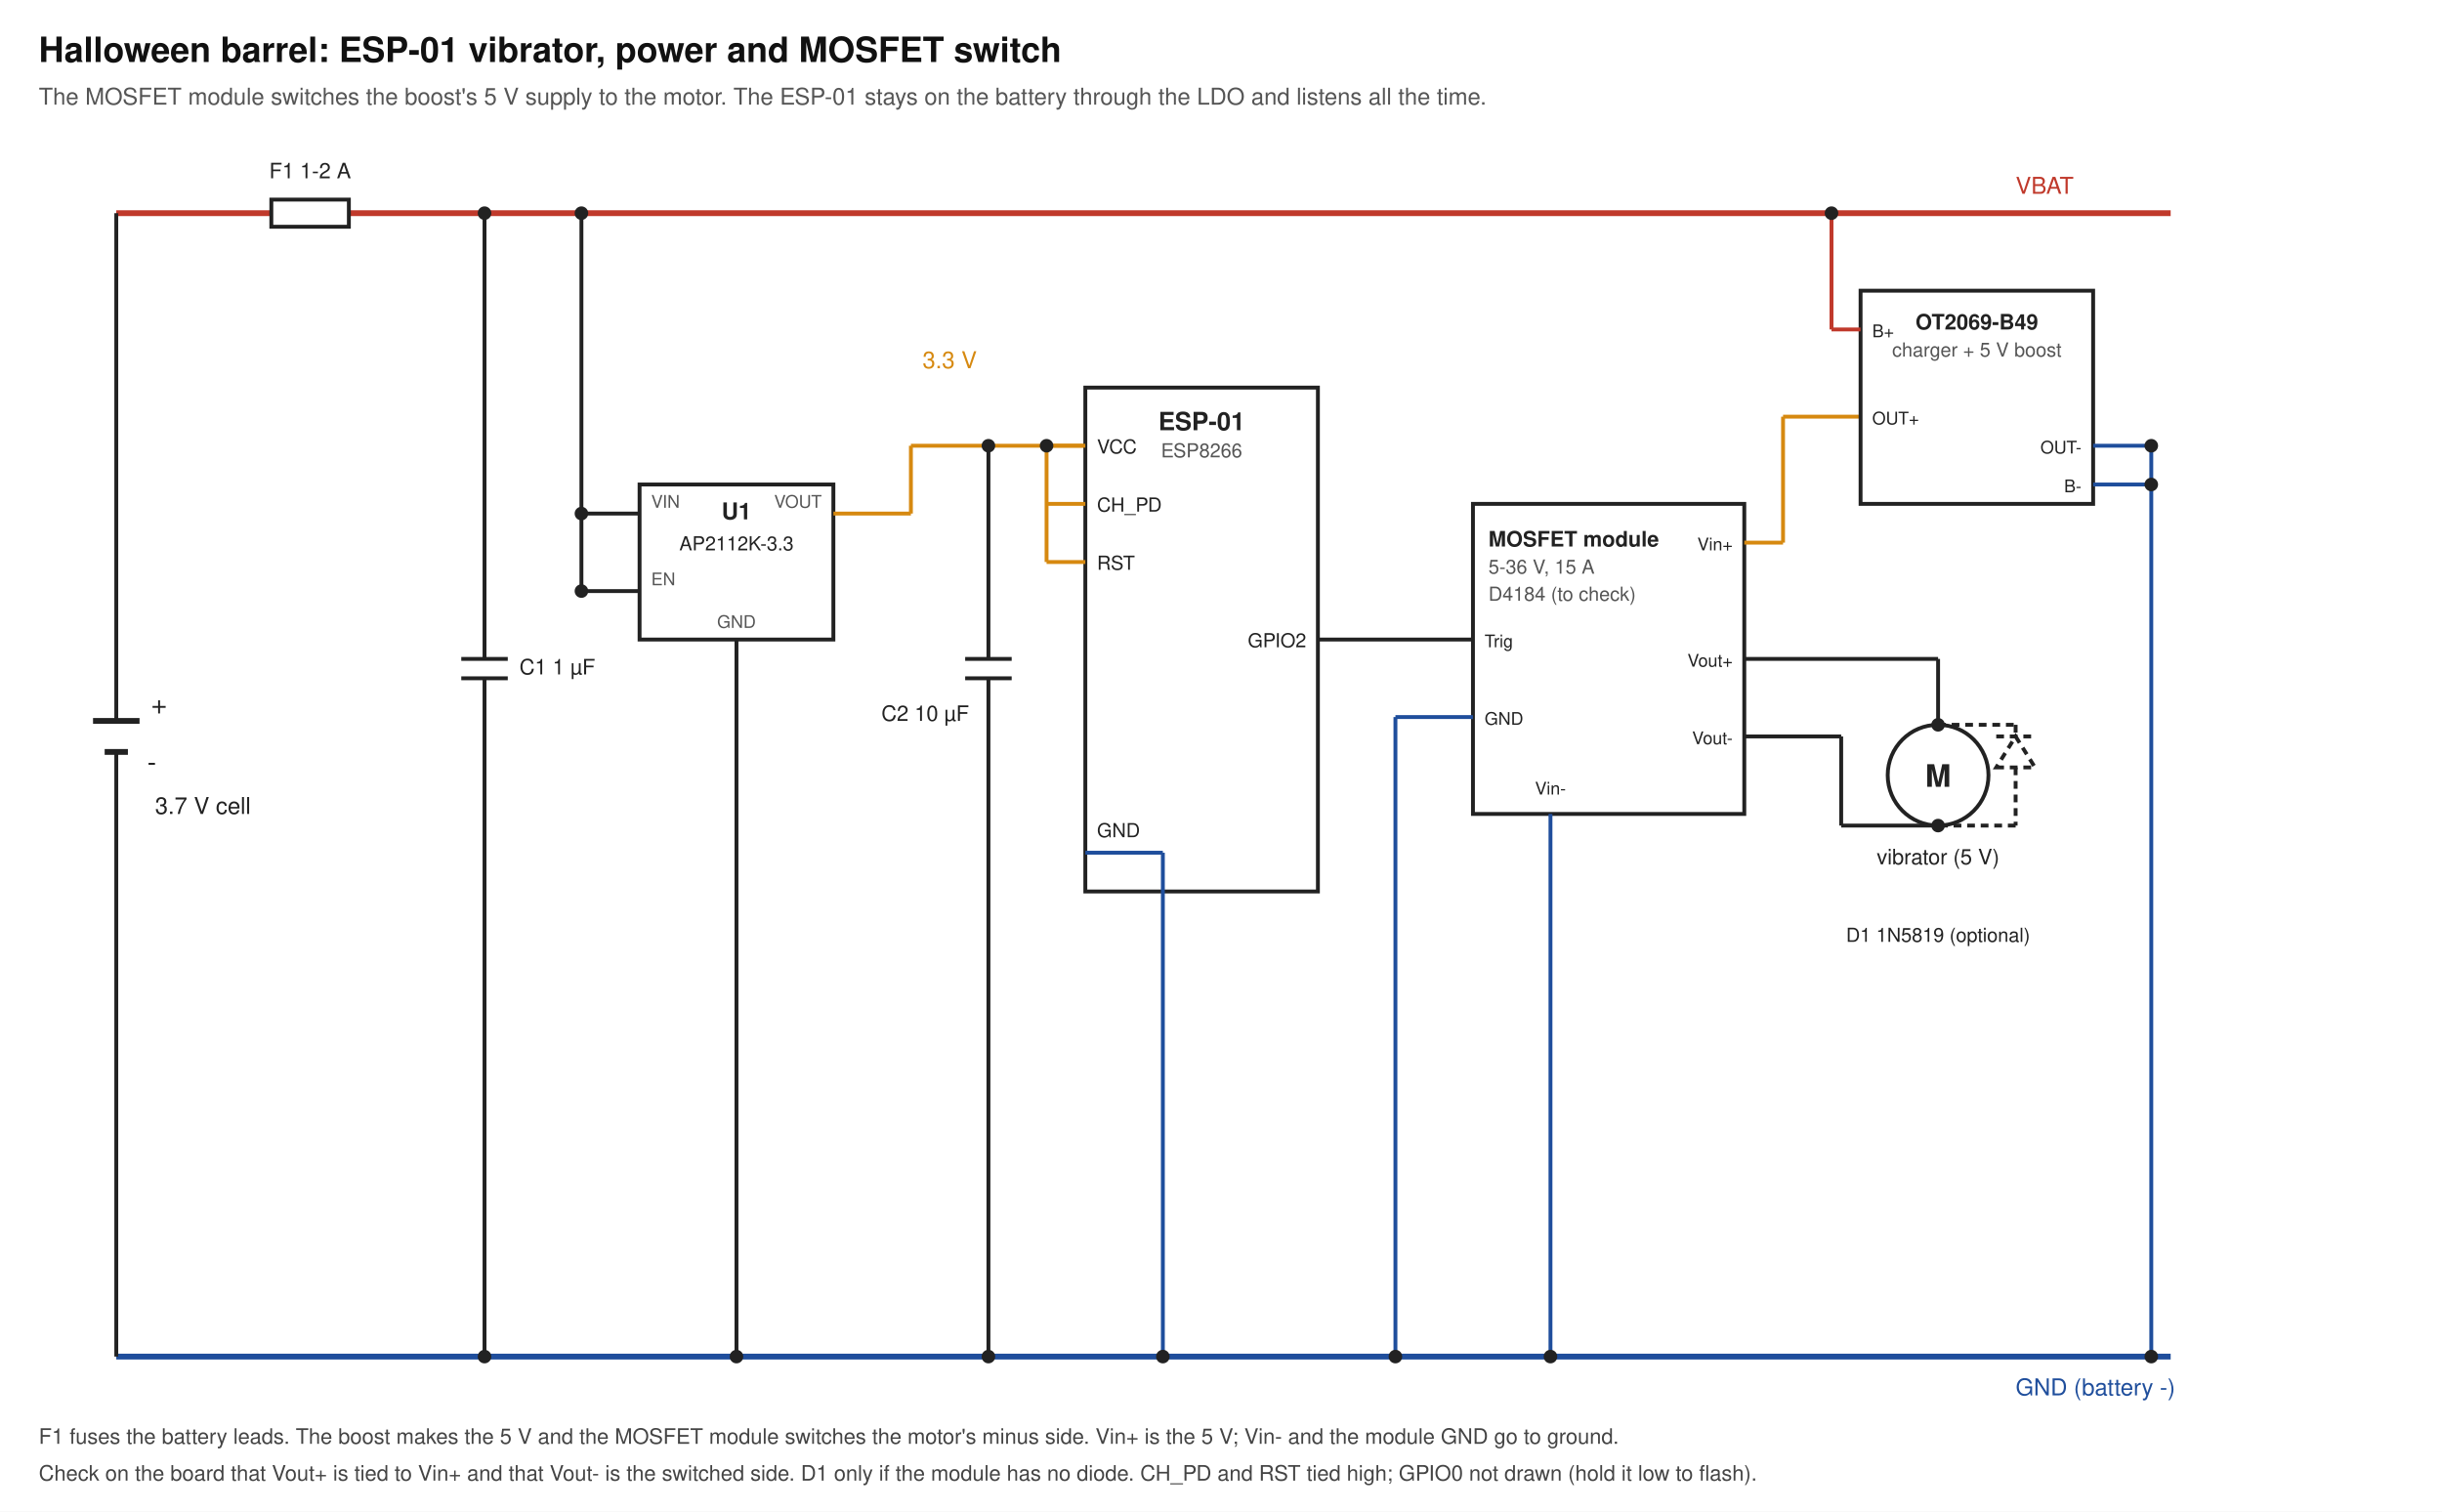
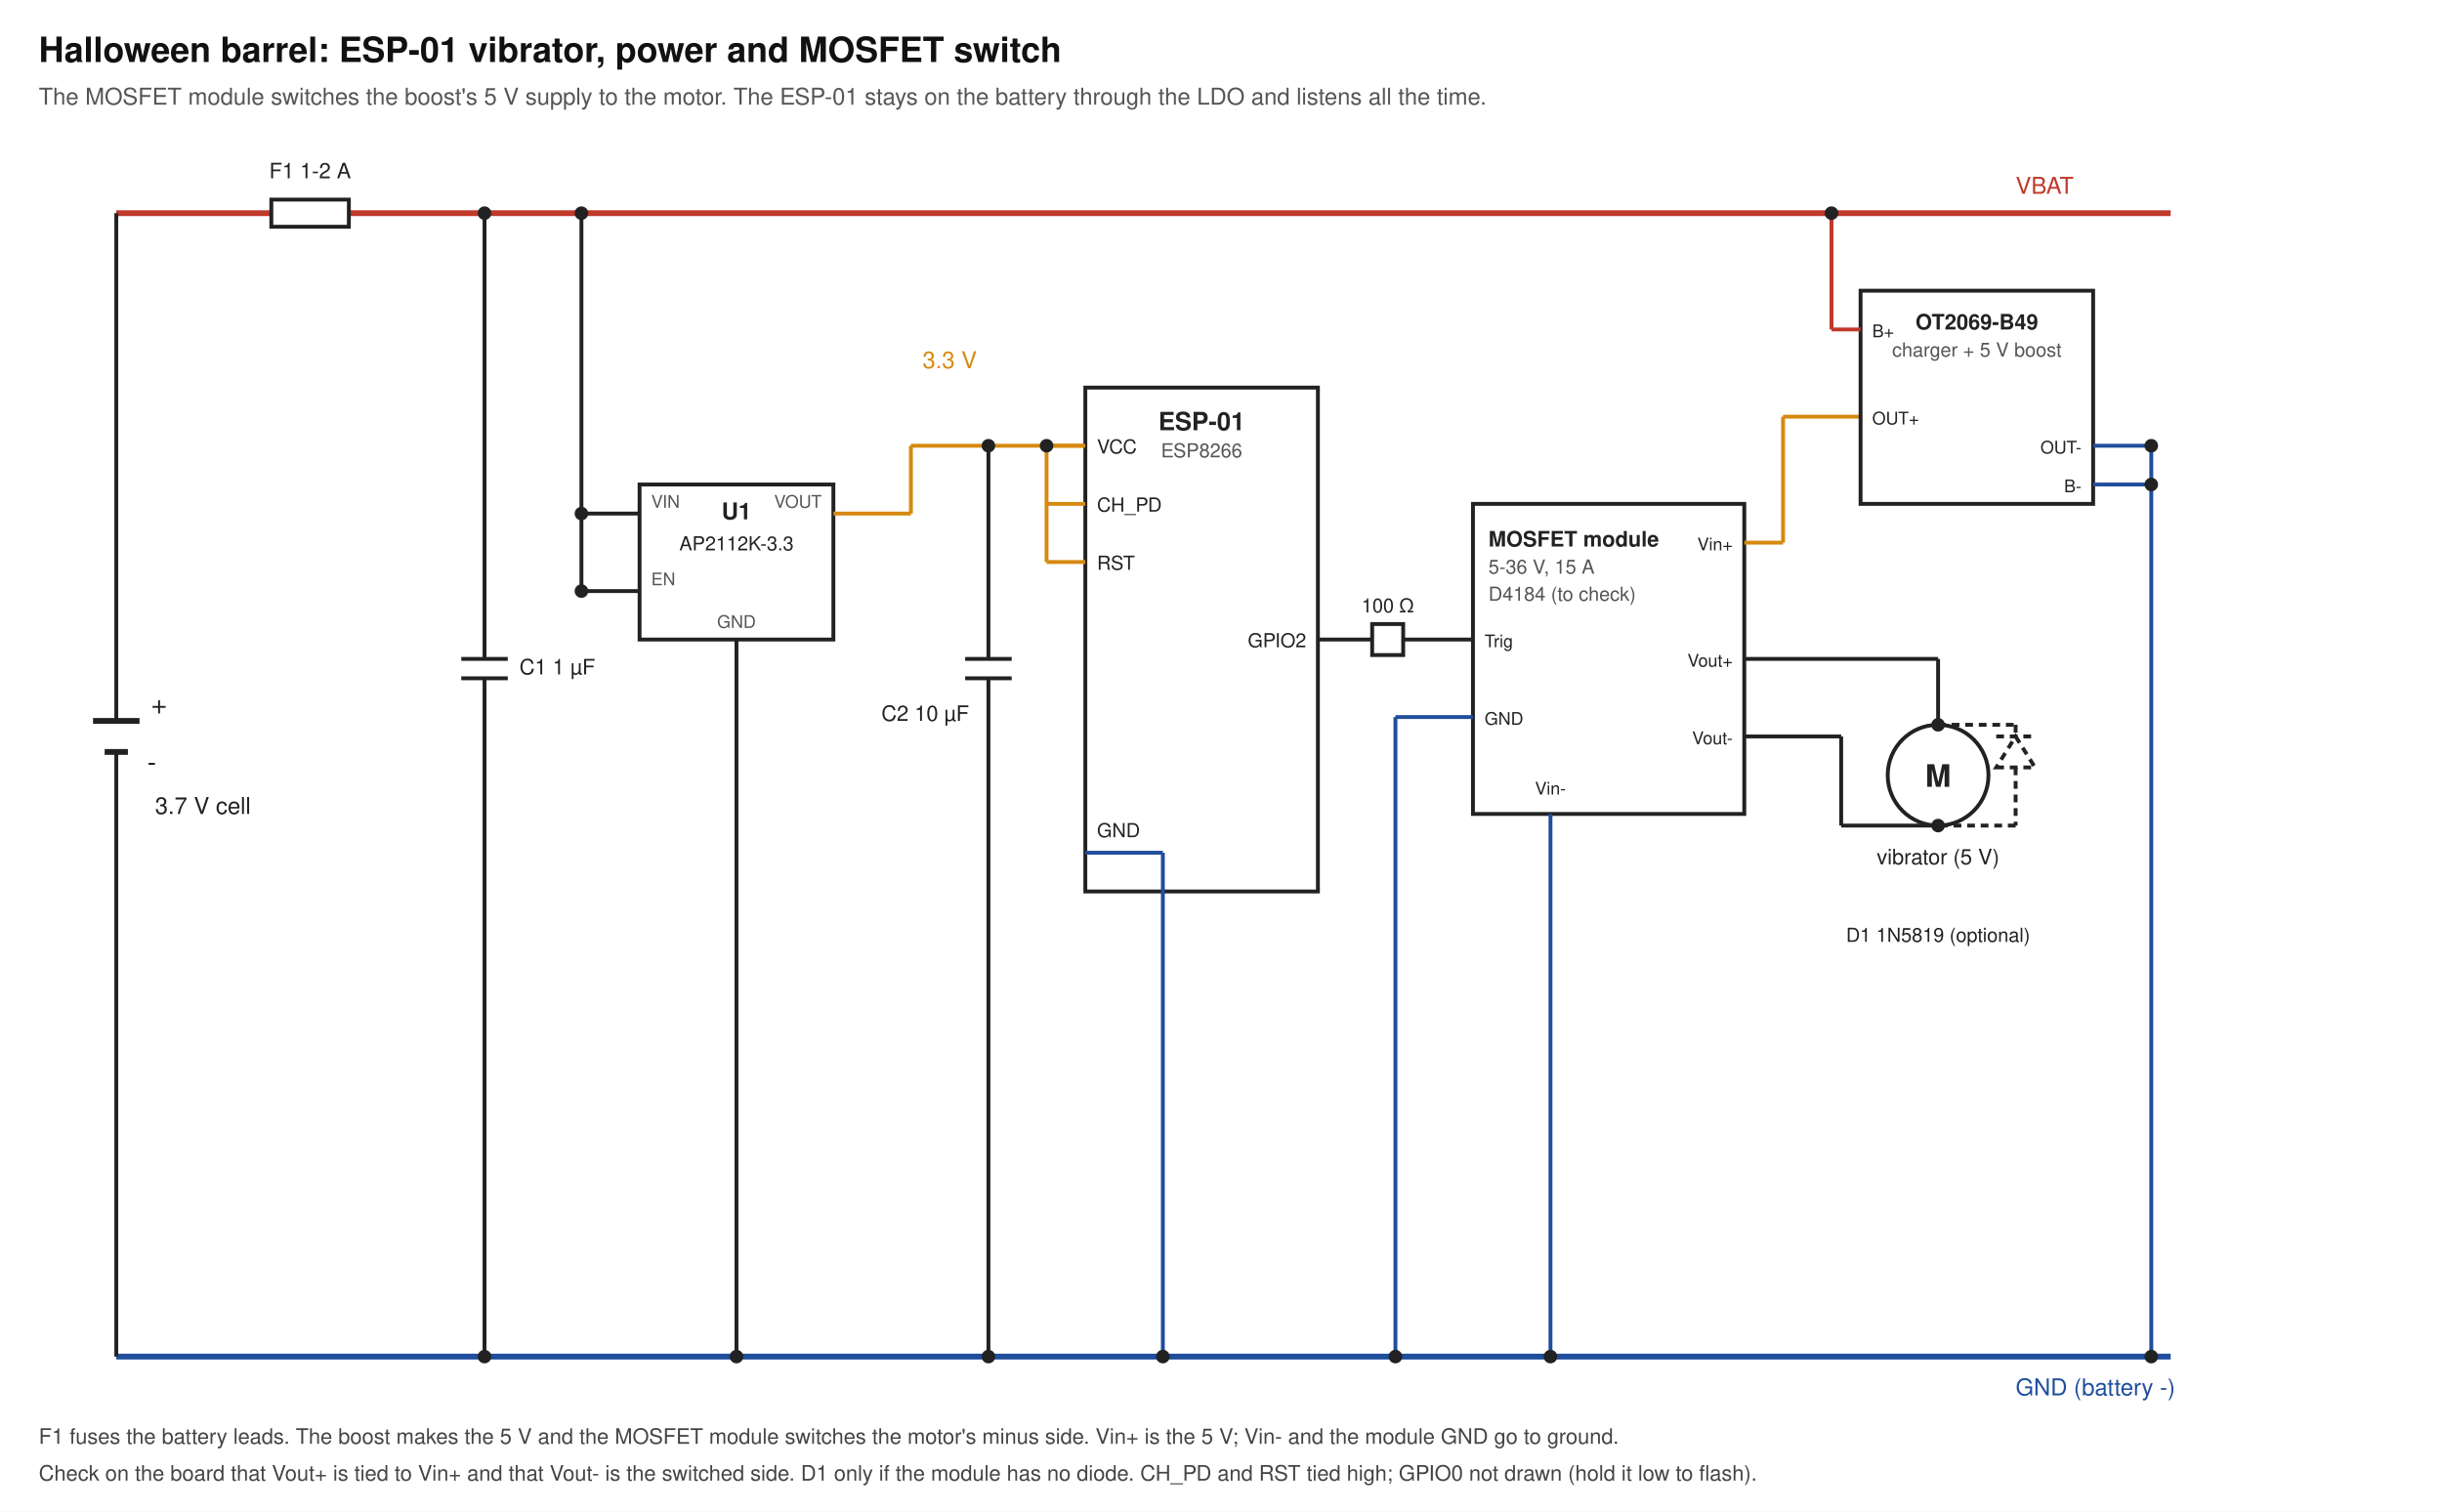
<svg xmlns="http://www.w3.org/2000/svg" viewBox="0 0 1260 780" width="1260" height="780" font-family="Helvetica, Arial, sans-serif">
  <rect width="1260" height="780" fill="#ffffff" />
  <text x="20" y="32" font-size="18" font-weight="bold" fill="#111">Halloween barrel: ESP-01 vibrator, power and MOSFET switch</text>
  <text x="20" y="54" font-size="12" fill="#555">The MOSFET module switches the boost's 5 V supply to the motor. The ESP-01 stays on the battery through the LDO and listens all the time.</text>
  <line x1="60" y1="110" x2="1120" y2="110" stroke="#c0392b" stroke-width="3" />
  <text x="1040" y="100" font-size="12" fill="#c0392b">VBAT</text>
  <line x1="60" y1="700" x2="1120" y2="700" stroke="#1f4e9c" stroke-width="3" />
  <text x="1040" y="720" font-size="12" fill="#1f4e9c">GND (battery -)</text>
  <line x1="60" y1="110" x2="60" y2="372" stroke="#222" stroke-width="2" />
  <line x1="48" y1="372" x2="72" y2="372" stroke="#222" stroke-width="3" />
  <line x1="54" y1="388" x2="66" y2="388" stroke="#222" stroke-width="3" />
  <line x1="60" y1="388" x2="60" y2="700" stroke="#222" stroke-width="2" />
  <text x="78" y="368" font-size="14" fill="#222">+</text>
  <text x="76" y="398" font-size="14" fill="#222">-</text>
  <text x="80" y="420" font-size="12" fill="#222">3.7 V cell</text>
  <rect x="140" y="103" width="40" height="14" fill="#ffffff" stroke="#222" stroke-width="2" />
  <text x="160" y="92" font-size="11" text-anchor="middle" fill="#222">F1 1-2 A</text>
  <line x1="250" y1="110" x2="250" y2="340" stroke="#222" stroke-width="2" />
  <line x1="238" y1="340" x2="262" y2="340" stroke="#222" stroke-width="2" />
  <line x1="238" y1="350" x2="262" y2="350" stroke="#222" stroke-width="2" />
  <line x1="250" y1="350" x2="250" y2="700" stroke="#222" stroke-width="2" />
  <text x="268" y="348" font-size="11" fill="#222">C1 1 µF</text>
  <rect x="330" y="250" width="100" height="80" fill="#ffffff" stroke="#222" stroke-width="2" />
  <text x="380" y="268" font-size="12" font-weight="bold" text-anchor="middle" fill="#222">U1</text>
  <text x="380" y="284" font-size="10" text-anchor="middle" fill="#222">AP2112K-3.3</text>
  <text x="336" y="262" font-size="9" fill="#555">VIN</text>
  <text x="336" y="302" font-size="9" fill="#555">EN</text>
  <text x="380" y="324" font-size="9" text-anchor="middle" fill="#555">GND</text>
  <text x="424" y="262" font-size="9" text-anchor="end" fill="#555">VOUT</text>
  <line x1="300" y1="110" x2="300" y2="305" stroke="#222" stroke-width="2" />
  <line x1="300" y1="265" x2="330" y2="265" stroke="#222" stroke-width="2" />
  <line x1="300" y1="305" x2="330" y2="305" stroke="#222" stroke-width="2" />
  <line x1="380" y1="330" x2="380" y2="700" stroke="#222" stroke-width="2" />
  <line x1="430" y1="265" x2="470" y2="265" stroke="#d68910" stroke-width="2" />
  <line x1="470" y1="265" x2="470" y2="230" stroke="#d68910" stroke-width="2" />
  <line x1="470" y1="230" x2="560" y2="230" stroke="#d68910" stroke-width="2" />
  <text x="476" y="190" font-size="12" fill="#d68910">3.3 V</text>
  <line x1="510" y1="230" x2="510" y2="340" stroke="#222" stroke-width="2" />
  <line x1="498" y1="340" x2="522" y2="340" stroke="#222" stroke-width="2" />
  <line x1="498" y1="350" x2="522" y2="350" stroke="#222" stroke-width="2" />
  <line x1="510" y1="350" x2="510" y2="700" stroke="#222" stroke-width="2" />
  <text x="500" y="372" font-size="11" text-anchor="end" fill="#222">C2 10 µF</text>
  <rect x="560" y="200" width="120" height="260" fill="#ffffff" stroke="#222" stroke-width="2" />
  <text x="620" y="222" font-size="13" font-weight="bold" text-anchor="middle" fill="#222">ESP-01</text>
  <text x="620" y="236" font-size="10" text-anchor="middle" fill="#555">ESP8266</text>
  <text x="566" y="234" font-size="10" fill="#222">VCC</text>
  <text x="566" y="264" font-size="10" fill="#222">CH_PD</text>
  <text x="566" y="294" font-size="10" fill="#222">RST</text>
  <text x="566" y="432" font-size="10" fill="#222">GND</text>
  <text x="674" y="334" font-size="10" text-anchor="end" fill="#222">GPIO2</text>
  <line x1="540" y1="230" x2="560" y2="230" stroke="#d68910" stroke-width="2" />
  <line x1="540" y1="230" x2="540" y2="290" stroke="#d68910" stroke-width="2" />
  <line x1="540" y1="260" x2="560" y2="260" stroke="#d68910" stroke-width="2" />
  <line x1="540" y1="290" x2="560" y2="290" stroke="#d68910" stroke-width="2" />
  <line x1="560" y1="440" x2="600" y2="440" stroke="#1f4e9c" stroke-width="2" />
  <line x1="600" y1="440" x2="600" y2="700" stroke="#1f4e9c" stroke-width="2" />
-   <line x1="680" y1="330" x2="760" y2="330" stroke="#222" stroke-width="2" />
+   <line x1="680" y1="330" x2="708" y2="330" stroke="#222" stroke-width="2" />
+   <rect x="708" y="322" width="16" height="16" fill="#ffffff" stroke="#222" stroke-width="2" />
+   <line x1="724" y1="330" x2="760" y2="330" stroke="#222" stroke-width="2" />
+   <text x="716" y="316" font-size="10" text-anchor="middle" fill="#222">100 Ω</text>
  <rect x="760" y="260" width="140" height="160" fill="#ffffff" stroke="#222" stroke-width="2" />
  <text x="768" y="282" font-size="11" font-weight="bold" fill="#222">MOSFET module</text>
  <text x="768" y="296" font-size="10" fill="#555">5-36 V, 15 A</text>
  <text x="768" y="310" font-size="10" fill="#555">D4184 (to check)</text>
  <text x="766" y="334" font-size="9" fill="#222">Trig</text>
  <text x="766" y="374" font-size="9" fill="#222">GND</text>
  <text x="894" y="284" font-size="9" text-anchor="end" fill="#222">Vin+</text>
  <text x="894" y="344" font-size="9" text-anchor="end" fill="#222">Vout+</text>
  <text x="894" y="384" font-size="9" text-anchor="end" fill="#222">Vout-</text>
  <text x="800" y="410" font-size="9" text-anchor="middle" fill="#222">Vin-</text>
  <line x1="760" y1="370" x2="720" y2="370" stroke="#1f4e9c" stroke-width="2" />
  <line x1="720" y1="370" x2="720" y2="700" stroke="#1f4e9c" stroke-width="2" />
  <line x1="800" y1="420" x2="800" y2="700" stroke="#1f4e9c" stroke-width="2" />
  <line x1="900" y1="280" x2="920" y2="280" stroke="#d68910" stroke-width="2" />
  <line x1="920" y1="280" x2="920" y2="215" stroke="#d68910" stroke-width="2" />
  <line x1="920" y1="215" x2="960" y2="215" stroke="#d68910" stroke-width="2" />
  <line x1="900" y1="340" x2="1000" y2="340" stroke="#222" stroke-width="2" />
  <line x1="1000" y1="340" x2="1000" y2="374" stroke="#222" stroke-width="2" />
  <line x1="900" y1="380" x2="950" y2="380" stroke="#222" stroke-width="2" />
  <line x1="950" y1="380" x2="950" y2="426" stroke="#222" stroke-width="2" />
  <line x1="950" y1="426" x2="1000" y2="426" stroke="#222" stroke-width="2" />
  <rect x="960" y="150" width="120" height="110" fill="#ffffff" stroke="#222" stroke-width="2" />
  <text x="1020" y="170" font-size="11" font-weight="bold" text-anchor="middle" fill="#222">OT2069-B49</text>
  <text x="1020" y="184" font-size="10" text-anchor="middle" fill="#555">charger + 5 V boost</text>
  <text x="966" y="174" font-size="9" fill="#222">B+</text>
  <text x="966" y="219" font-size="9" fill="#222">OUT+</text>
  <text x="1074" y="234" font-size="9" text-anchor="end" fill="#222">OUT-</text>
  <text x="1074" y="254" font-size="9" text-anchor="end" fill="#222">B-</text>
  <line x1="960" y1="170" x2="945" y2="170" stroke="#c0392b" stroke-width="2" />
  <line x1="945" y1="170" x2="945" y2="110" stroke="#c0392b" stroke-width="2" />
  <line x1="1080" y1="250" x2="1110" y2="250" stroke="#1f4e9c" stroke-width="2" />
  <line x1="1080" y1="230" x2="1110" y2="230" stroke="#1f4e9c" stroke-width="2" />
  <line x1="1110" y1="230" x2="1110" y2="700" stroke="#1f4e9c" stroke-width="2" />
  <circle cx="1000" cy="400" r="26" fill="#ffffff" stroke="#222" stroke-width="2" />
  <text x="1000" y="406" font-size="16" font-weight="bold" text-anchor="middle" fill="#222">M</text>
  <text x="1000" y="446" font-size="11" text-anchor="middle" fill="#222">vibrator (5 V)</text>
  <line x1="1000" y1="374" x2="1040" y2="374" stroke="#222" stroke-width="2" stroke-dasharray="4 3" />
  <line x1="1040" y1="374" x2="1040" y2="380" stroke="#222" stroke-width="2" stroke-dasharray="4 3" />
  <line x1="1030" y1="380" x2="1050" y2="380" stroke="#222" stroke-width="2" stroke-dasharray="4 3" />
  <polygon points="1030,396 1050,396 1040,380" fill="none" stroke="#222" stroke-width="2" stroke-dasharray="4 3" />
  <line x1="1040" y1="396" x2="1040" y2="426" stroke="#222" stroke-width="2" stroke-dasharray="4 3" />
  <line x1="1040" y1="426" x2="1000" y2="426" stroke="#222" stroke-width="2" stroke-dasharray="4 3" />
  <text x="1000" y="486" font-size="10" text-anchor="middle" fill="#222">D1 1N5819 (optional)</text>
  <g fill="#222">
    <circle cx="250" cy="110" r="3.5" />
    <circle cx="300" cy="110" r="3.5" />
    <circle cx="300" cy="265" r="3.5" />
    <circle cx="300" cy="305" r="3.5" />
    <circle cx="250" cy="700" r="3.5" />
    <circle cx="380" cy="700" r="3.5" />
    <circle cx="510" cy="230" r="3.5" />
    <circle cx="510" cy="700" r="3.5" />
    <circle cx="540" cy="230" r="3.5" />
    <circle cx="600" cy="700" r="3.5" />
    <circle cx="720" cy="700" r="3.5" />
    <circle cx="800" cy="700" r="3.5" />
    <circle cx="945" cy="110" r="3.5" />
    <circle cx="1110" cy="230" r="3.5" />
    <circle cx="1110" cy="250" r="3.5" />
    <circle cx="1110" cy="700" r="3.5" />
    <circle cx="1000" cy="374" r="3.5" />
    <circle cx="1000" cy="426" r="3.5" />
  </g>
  <text x="20" y="745" font-size="11" fill="#444">F1 fuses the battery leads. The boost makes the 5 V and the MOSFET module switches the motor's minus side. Vin+ is the 5 V; Vin- and the module GND go to ground.</text>
  <text x="20" y="764" font-size="11" fill="#444">Check on the board that Vout+ is tied to Vin+ and that Vout- is the switched side. D1 only if the module has no diode. CH_PD and RST tied high; GPIO0 not drawn (hold it low to flash).</text>
</svg>
